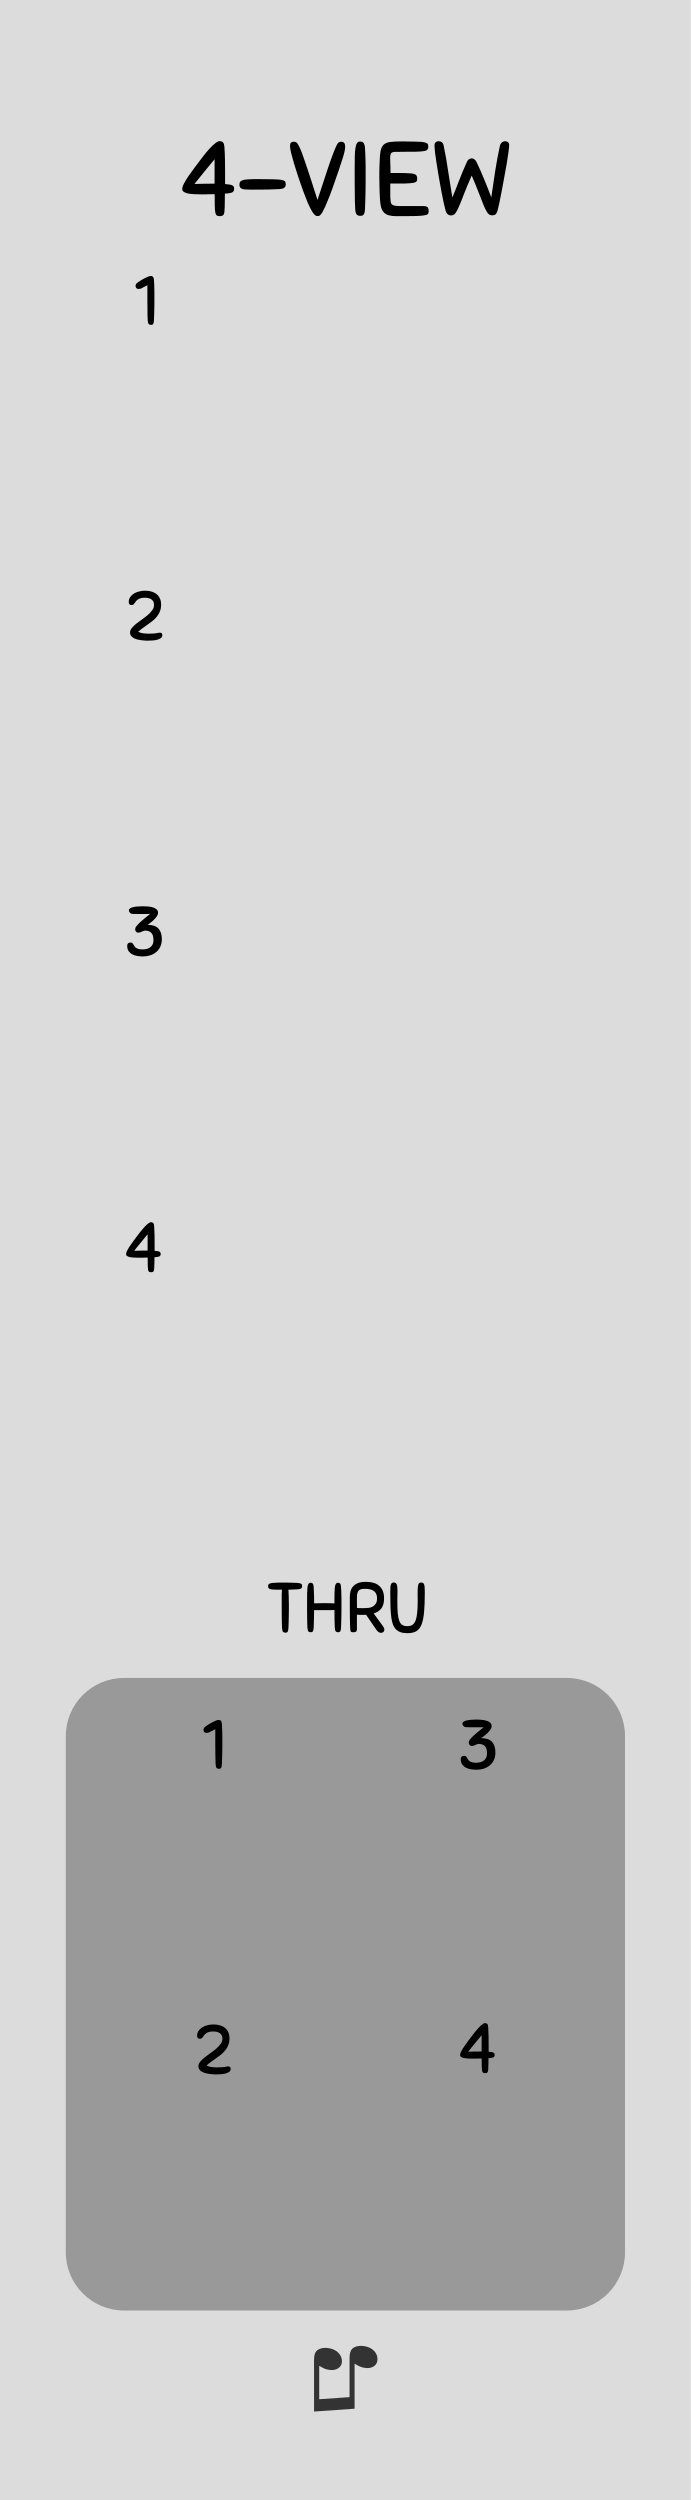
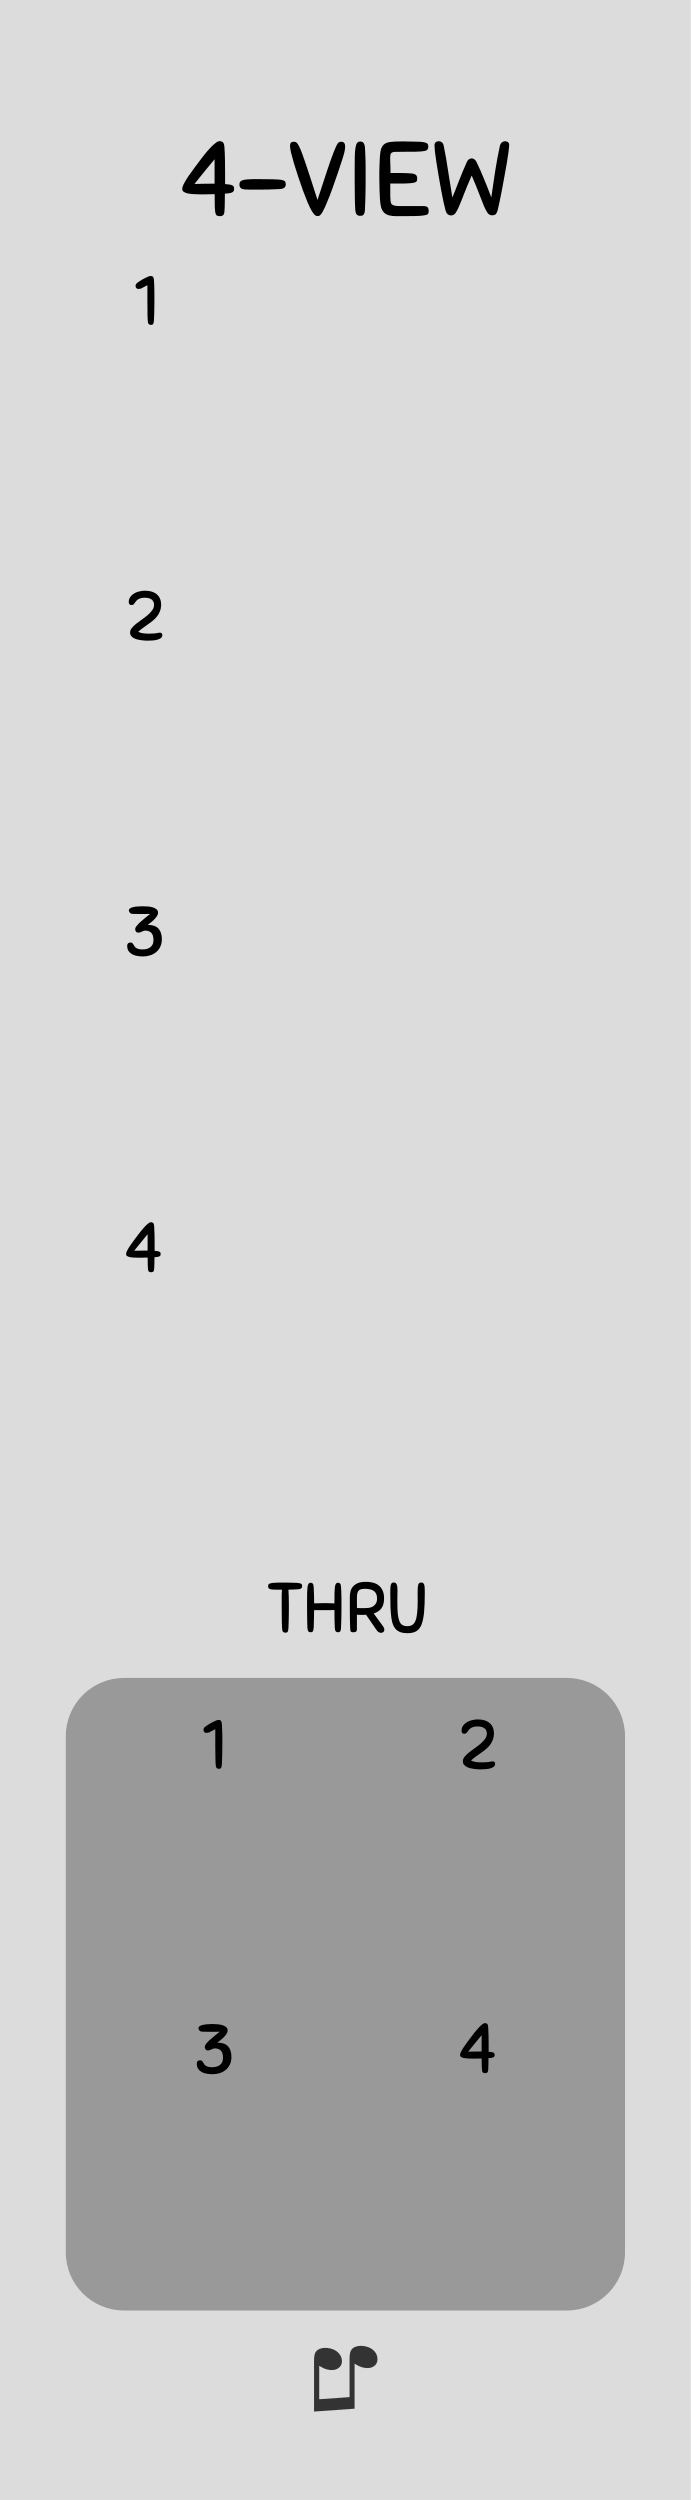
<svg xmlns="http://www.w3.org/2000/svg" width="105" height="380" viewBox="0 0 27.781 100.542" version="1.1" id="svg50">
  <defs id="defs54" />
  <path d="M0 0h27.781v100.541H0zm0 0" fill="#dcdcdc" id="path2" />
  <rect rx="2.34" ry="2.34" y="67.482" x="2.646" height="25.439" width="22.49" id="rect4" style="fill:#999999;paint-order:stroke markers fill" />
  <g style="line-height:1.25" id="g8">
    <path word-spacing="0" letter-spacing="0" font-weight="400" aria-label="♫" font-size="3.528" style="-inkscape-font-specification:'Arial, Normal';font-variant-ligatures:normal;font-variant-caps:normal;font-variant-numeric:normal;font-feature-settings:normal;text-align:start" d="M14.26 96.87l-1.63.115v-2.06q0-.23.065-.333.064-.104.22-.147.153-.043.347-.002.224.047.357.19.133.146.133.33 0 .186-.158.286-.157.103-.407.05-.082-.018-.144-.044-.063-.027-.205-.11v1.345l1.22-.085v-1.554q0-.225.065-.337.065-.11.225-.151.16-.04.35 0 .222.047.353.19.13.14.13.325 0 .195-.157.294-.155.1-.407.047-.16-.034-.357-.16z" font-family="Arial" fill="#333" id="path6" />
  </g>
  <g style="line-height:1.25" id="g12" transform="translate(0,1.455708)">
    <path d="M 9.044,6.332 Q 9.04,6.493 9.04,6.683 9.04,6.874 9.027,7.039 9.018,7.166 8.967,7.204 8.921,7.238 8.837,7.238 8.76,7.238 8.717,7.208 8.68,7.183 8.659,7.094 8.642,7.001 8.637,6.827 8.633,6.65 8.633,6.353 8.493,6.353 8.366,6.358 8.239,6.362 8.121,6.362 7.943,6.362 7.795,6.353 7.651,6.345 7.545,6.323 7.445,6.298 7.385,6.256 7.329,6.214 7.329,6.146 7.329,6.053 7.406,5.913 7.482,5.769 7.596,5.604 7.71,5.439 7.837,5.27 L 8.079,4.948 Q 8.129,4.88 8.223,4.762 8.32,4.639 8.43,4.52 8.54,4.397 8.65,4.31 8.76,4.22 8.836,4.22 q 0.072,0 0.127,0.046 0.055,0.047 0.064,0.216 0.017,0.246 0.021,0.517 0.004,0.266 0.004,0.53 v 0.418 q 0.12,0.008 0.19,0.021 0.073,0.013 0.11,0.038 0.04,0.021 0.052,0.055 0.012,0.034 0.012,0.085 0,0.106 -0.097,0.144 Q 9.222,6.324 9.044,6.332 Z M 8.63,4.948 8.312,5.333 8.092,5.604 Q 8.003,5.718 7.936,5.799 L 7.821,5.943 Q 8.016,5.934 8.219,5.934 8.427,5.93 8.629,5.93 Z m 2.583,1.202 q -0.196,0.01 -0.45,0.017 -0.254,0.004 -0.6,0.004 -0.145,0 -0.246,-0.004 Q 9.815,6.163 9.752,6.147 9.688,6.125 9.658,6.082 9.628,6.04 9.628,5.964 9.628,5.926 9.638,5.896 9.646,5.862 9.675,5.836 9.705,5.811 9.755,5.794 9.811,5.774 9.895,5.764 9.959,5.761 10.005,5.756 10.056,5.752 10.103,5.752 10.15,5.748 10.2,5.748 h 0.127 q 0.23,0 0.44,0.004 0.212,0 0.44,0.013 0.103,0.008 0.158,0.025 0.055,0.013 0.084,0.038 0.03,0.026 0.034,0.06 0.01,0.033 0.01,0.076 0,0.076 -0.056,0.127 -0.05,0.05 -0.225,0.06 z m 1.775,0.89 q -0.055,0.101 -0.102,0.147 -0.042,0.047 -0.11,0.047 -0.068,0 -0.118,-0.047 Q 12.608,7.141 12.548,7.043 12.471,6.916 12.374,6.693 12.281,6.468 12.184,6.205 12.086,5.938 11.994,5.655 11.9,5.371 11.824,5.121 11.752,4.871 11.705,4.685 q -0.042,-0.19 -0.042,-0.27 0,-0.085 0.034,-0.128 0.034,-0.042 0.13,-0.042 0.056,0 0.094,0.03 0.042,0.025 0.106,0.152 0.05,0.097 0.11,0.254 0.06,0.157 0.123,0.347 0.067,0.19 0.135,0.402 l 0.136,0.415 0.127,0.398 0.11,0.343 q 0.05,-0.157 0.114,-0.347 l 0.131,-0.398 0.136,-0.415 q 0.067,-0.21 0.135,-0.398 l 0.127,-0.343 q 0.06,-0.156 0.106,-0.258 0.06,-0.123 0.102,-0.152 0.046,-0.03 0.093,-0.03 0.097,0 0.131,0.05 0.038,0.047 0.038,0.14 0,0.085 -0.025,0.204 -0.026,0.118 -0.09,0.317 -0.058,0.195 -0.16,0.487 l -0.25,0.716 q -0.038,0.114 -0.089,0.237 -0.046,0.122 -0.097,0.24 -0.047,0.115 -0.093,0.221 -0.047,0.106 -0.09,0.182 z m 1.297,-0.094 q -0.008,-0.152 -0.013,-0.318 0,-0.165 -0.004,-0.355 -0.004,-0.19 -0.004,-0.41 v -0.5 q 0,-0.3 0.004,-0.513 0.004,-0.215 0.026,-0.35 0.02,-0.136 0.063,-0.2 0.047,-0.063 0.123,-0.063 0.038,0 0.072,0.008 0.034,0.01 0.06,0.038 0.025,0.026 0.042,0.08 0.02,0.051 0.025,0.136 L 14.692,4.77 14.7,5.007 q 0.004,0.114 0.004,0.241 v 0.644 q 0,0.173 -0.004,0.343 l -0.008,0.343 q -0.005,0.173 -0.013,0.364 -0.004,0.101 -0.02,0.156 -0.018,0.055 -0.044,0.085 -0.025,0.03 -0.059,0.034 -0.034,0.008 -0.076,0.008 -0.076,0 -0.13,-0.05 Q 14.294,7.12 14.285,6.946 Z m 0.996,-0.38 Q 15.272,6.429 15.264,6.197 15.255,5.964 15.255,5.718 V 5.43 l 0.01,-0.309 q 0.007,-0.313 0.037,-0.49 0.034,-0.178 0.127,-0.267 0.097,-0.09 0.27,-0.11 0.174,-0.022 0.462,-0.022 h 0.09 q 0.088,0 0.21,0.005 0.123,0 0.255,0.004 l 0.224,0.008 q 0.093,0.01 0.148,0.026 0.06,0.012 0.09,0.038 0.03,0.021 0.037,0.055 0.01,0.03 0.01,0.068 0,0.097 -0.056,0.144 -0.055,0.042 -0.225,0.055 -0.084,0.008 -0.25,0.012 h -0.33 q -0.169,0 -0.304,0.004 H 15.89 Q 15.78,4.656 15.734,4.702 15.691,4.745 15.691,4.91 l 0.004,0.186 q 0.01,0.144 0.01,0.406 h 0.35 q 0.225,0 0.364,0.01 0.144,0.003 0.22,0.024 0.081,0.021 0.11,0.068 0.03,0.047 0.03,0.123 0,0.038 -0.008,0.072 -0.004,0.03 -0.034,0.055 -0.03,0.02 -0.085,0.038 -0.055,0.013 -0.156,0.021 -0.123,0.008 -0.233,0.013 h -0.568 v 0.516 l 0.01,0.144 q 0.003,0.068 0.016,0.114 0.017,0.047 0.055,0.077 0.042,0.03 0.118,0.042 0.08,0.013 0.212,0.013 h 0.91 q 0.148,0 0.187,0.055 0.038,0.055 0.038,0.148 0,0.076 -0.034,0.118 -0.034,0.038 -0.165,0.055 -0.127,0.022 -0.386,0.026 -0.254,0.004 -0.702,0.004 -0.19,0 -0.314,-0.034 Q 15.518,7.17 15.442,7.09 15.365,7.01 15.327,6.882 15.293,6.752 15.281,6.565 Z m 3.5,-1.517 q 0.024,-0.059 0.075,-0.097 0.055,-0.038 0.114,-0.038 0.055,0 0.106,0.038 0.051,0.034 0.08,0.093 0.162,0.33 0.318,0.716 0.157,0.38 0.284,0.724 0.072,-0.525 0.156,-1.059 0.085,-0.533 0.19,-1.02 0.014,-0.055 0.04,-0.089 0.024,-0.038 0.054,-0.055 0.03,-0.02 0.06,-0.03 0.033,-0.008 0.054,-0.008 0.072,0 0.12,0.042 0.045,0.038 0.045,0.106 0,0.076 -0.025,0.271 -0.025,0.19 -0.068,0.45 -0.042,0.253 -0.097,0.541 -0.05,0.287 -0.102,0.554 -0.05,0.267 -0.097,0.487 -0.047,0.22 -0.076,0.334 -0.026,0.098 -0.076,0.15 -0.05,0.045 -0.149,0.045 -0.1,0 -0.173,-0.089 Q 19.546,7.022 19.461,6.827 19.381,6.633 19.267,6.332 19.152,6.027 18.97,5.604 q -0.186,0.423 -0.304,0.728 -0.115,0.305 -0.2,0.5 -0.08,0.194 -0.152,0.288 -0.072,0.088 -0.17,0.088 -0.168,0 -0.224,-0.194 Q 17.887,6.899 17.84,6.684 17.793,6.464 17.743,6.197 L 17.645,5.647 Q 17.595,5.358 17.556,5.104 17.518,4.85 17.493,4.66 q -0.02,-0.195 -0.02,-0.27 0,-0.073 0.045,-0.12 0.047,-0.046 0.132,-0.046 0.06,0 0.114,0.038 0.055,0.034 0.08,0.144 0.102,0.487 0.178,1.02 0.08,0.534 0.17,1.06 0.13,-0.31 0.262,-0.658 0.131,-0.347 0.326,-0.779 z" style="font-weight:400;font-size:4.233px;font-family:Sniglet;-inkscape-font-specification:'Sniglet, Normal';font-variant-ligatures:normal;font-variant-caps:normal;font-variant-numeric:normal;font-feature-settings:normal;text-align:start;letter-spacing:0;word-spacing:0" aria-label="4-VIEW" font-weight="400" font-size="4.233" letter-spacing="0" word-spacing="0" id="path10" />
  </g>
  <g style="line-height:1.25" id="g16" transform="translate(0,1.323047)">
    <path d="m 11.964,62.594 q -0.079,0.006 -0.169,0.009 l -0.195,0.005 0.006,0.144 0.006,0.133 q 0.002,0.068 0.002,0.14 0.003,0.074 0.003,0.165 v 0.245 q 0,0.116 -0.003,0.235 l -0.005,0.234 q -0.003,0.118 -0.009,0.245 -0.003,0.068 -0.014,0.105 -0.008,0.036 -0.025,0.056 -0.017,0.02 -0.04,0.023 -0.022,0.005 -0.05,0.005 -0.05,0 -0.088,-0.034 -0.034,-0.036 -0.04,-0.152 -0.005,-0.102 -0.008,-0.214 0,-0.113 -0.003,-0.243 -0.003,-0.13 -0.003,-0.28 v -0.606 q 0.003,-0.116 0.01,-0.2 h -0.117 q -0.118,0 -0.203,-0.003 -0.082,-0.003 -0.136,-0.015 -0.053,-0.014 -0.079,-0.042 -0.022,-0.028 -0.022,-0.08 0,-0.024 0.005,-0.044 0.006,-0.023 0.026,-0.04 0.02,-0.02 0.054,-0.03 0.036,-0.012 0.093,-0.018 l 0.096,-0.005 0.084,-0.006 q 0.043,-0.003 0.088,-0.003 h 0.104 q 0.167,0 0.313,0.003 0.15,0.003 0.317,0.01 0.067,0.007 0.104,0.018 0.037,0.009 0.056,0.026 0.02,0.017 0.023,0.04 0.006,0.022 0.006,0.05 0,0.05 -0.037,0.085 -0.034,0.034 -0.15,0.04 z m 1.5,1.54 -0.01,-0.318 q -0.004,-0.17 -0.004,-0.39 -0.09,0.004 -0.192,0.006 h -0.44 q -0.105,0 -0.186,-0.002 l -0.006,0.344 q -0.003,0.164 -0.01,0.358 -0.004,0.068 -0.015,0.105 -0.009,0.036 -0.026,0.056 -0.017,0.02 -0.04,0.023 -0.019,0.005 -0.047,0.005 -0.05,0 -0.085,-0.033 -0.034,-0.037 -0.04,-0.153 -0.005,-0.101 -0.008,-0.212 0,-0.11 -0.003,-0.237 -0.003,-0.127 -0.003,-0.273 V 63.08 q 0,-0.2 0.003,-0.342 0.003,-0.144 0.014,-0.234 0.014,-0.09 0.043,-0.133 0.028,-0.042 0.08,-0.042 0.047,0 0.083,0.03 0.037,0.032 0.043,0.145 l 0.008,0.175 0.006,0.152 q 0.003,0.074 0.003,0.153 v 0.175 q 0.211,-0.01 0.414,-0.01 0.1,0 0.198,0.004 l 0.206,0.008 V 63.08 q 0,-0.2 0.003,-0.342 0.003,-0.144 0.014,-0.234 0.014,-0.09 0.042,-0.133 0.03,-0.042 0.08,-0.042 0.047,0 0.084,0.03 0.037,0.032 0.042,0.145 l 0.01,0.18 0.004,0.159 q 0.003,0.076 0.003,0.16 v 0.429 q 0,0.116 -0.003,0.229 l -0.005,0.229 q -0.003,0.115 -0.009,0.242 -0.002,0.068 -0.014,0.105 -0.008,0.036 -0.025,0.056 -0.017,0.02 -0.04,0.023 -0.02,0.005 -0.048,0.005 -0.05,0 -0.084,-0.034 -0.034,-0.036 -0.04,-0.152 z m 1.257,-0.518 -0.082,0.005 h -0.178 q -0.048,0 -0.107,-0.005 v 0.573 q 0,0.09 -0.045,0.113 -0.042,0.02 -0.107,0.02 -0.034,0 -0.054,-0.006 -0.02,-0.003 -0.034,-0.014 -0.01,-0.014 -0.02,-0.04 -0.005,-0.025 -0.008,-0.07 -0.006,-0.051 -0.008,-0.147 l -0.006,-0.254 q 0,-0.155 -0.003,-0.375 v -0.523 q 0,-0.115 0.028,-0.223 0.03,-0.11 0.102,-0.191 0.073,-0.085 0.198,-0.136 0.127,-0.05 0.321,-0.05 0.14,0 0.268,0.03 0.133,0.03 0.235,0.108 0.101,0.076 0.163,0.206 0.062,0.13 0.062,0.324 0,0.26 -0.112,0.404 -0.11,0.14 -0.305,0.2 l 0.378,0.52 q 0.05,0.067 0.05,0.138 0,0.056 -0.039,0.087 -0.036,0.034 -0.093,0.034 -0.062,0 -0.107,-0.034 -0.045,-0.036 -0.085,-0.093 z m 0.443,-0.658 q 0,-0.194 -0.118,-0.288 -0.116,-0.096 -0.37,-0.096 -0.093,0 -0.155,0.017 -0.062,0.015 -0.099,0.057 -0.037,0.042 -0.054,0.118 -0.014,0.074 -0.014,0.19 v 0.19 q 0,0.11 0.003,0.2 0.065,0.005 0.144,0.005 h 0.152 q 0.08,0 0.167,-0.01 0.09,-0.01 0.166,-0.05 0.077,-0.042 0.127,-0.12 0.051,-0.077 0.051,-0.213 z m 1.211,1.4 q -0.32,0 -0.47,-0.175 -0.06,-0.068 -0.102,-0.172 -0.04,-0.107 -0.065,-0.277 -0.023,-0.17 -0.034,-0.417 -0.009,-0.251 -0.009,-0.61 0,-0.116 0.006,-0.19 0.005,-0.075 0.022,-0.117 0.017,-0.046 0.043,-0.063 0.028,-0.017 0.07,-0.017 0.082,0 0.116,0.074 0.034,0.073 0.034,0.254 0,0.062 -0.003,0.11 v 0.099 q 0,0.048 -0.003,0.107 v 0.144 q 0,0.282 0.017,0.468 0.02,0.187 0.065,0.3 0.045,0.11 0.121,0.155 0.08,0.045 0.195,0.045 0.122,0 0.2,-0.048 0.082,-0.05 0.13,-0.167 0.048,-0.118 0.068,-0.313 0.023,-0.195 0.023,-0.485 0,-0.127 -0.003,-0.218 v -0.162 q 0,-0.105 0.006,-0.175 0.008,-0.07 0.022,-0.11 0.017,-0.043 0.045,-0.06 0.028,-0.017 0.07,-0.017 0.043,0 0.071,0.017 0.03,0.017 0.046,0.06 0.016,0.042 0.022,0.118 0.006,0.074 0.006,0.192 0,0.497 -0.03,0.819 -0.032,0.318 -0.11,0.505 -0.08,0.183 -0.219,0.257 -0.135,0.07 -0.35,0.07 z" style="font-weight:400;font-size:2.822px;font-family:Sniglet;-inkscape-font-specification:'Sniglet, Normal';font-variant-ligatures:normal;font-variant-caps:normal;font-variant-numeric:normal;font-feature-settings:normal;text-align:start;letter-spacing:0;word-spacing:0" aria-label="THRU" font-weight="400" font-size="2.822" letter-spacing="0" word-spacing="0" id="path14" />
  </g>
  <g style="line-height:1.25" id="g20" transform="translate(0,1.587559)">
    <path d="M 5.941,11.292 Q 5.935,11.19 5.931,11.08 V 10.843 Q 5.927,10.716 5.927,10.57 V 9.884 l -0.17,0.087 q -0.07,0.045 -0.112,0.054 -0.04,0.008 -0.088,0.008 -0.042,0 -0.076,-0.036 Q 5.451,9.96 5.451,9.909 5.451,9.859 5.484,9.822 5.52,9.782 5.568,9.752 5.63,9.709 5.701,9.666 5.774,9.624 5.841,9.59 5.911,9.554 5.966,9.534 q 0.06,-0.023 0.1,-0.023 0.02,0 0.04,0.006 0.021,0.005 0.04,0.022 0.018,0.017 0.03,0.054 0.013,0.034 0.016,0.093 l 0.01,0.178 0.004,0.15 q 0.003,0.07 0.003,0.15 v 0.425 q 0,0.116 -0.003,0.23 l -0.005,0.227 q -0.003,0.116 -0.01,0.243 -0.002,0.068 -0.013,0.105 -0.01,0.036 -0.025,0.056 -0.017,0.02 -0.04,0.023 -0.02,0.005 -0.048,0.005 -0.05,0 -0.085,-0.034 -0.033,-0.036 -0.04,-0.152 z" style="font-weight:400;font-size:2.822px;font-family:Sniglet;-inkscape-font-specification:'Sniglet, Normal';font-variant-ligatures:normal;font-variant-caps:normal;font-variant-numeric:normal;font-feature-settings:normal;text-align:start;letter-spacing:0;word-spacing:0" font-size="2.822" aria-label="1" font-weight="400" letter-spacing="0" word-spacing="0" id="path18" />
  </g>
  <g style="line-height:1.25" id="g24" transform="translate(0,1.587559)">
    <path d="m 5.82,22.451 q -0.102,0 -0.17,0.022 -0.067,0.02 -0.112,0.054 -0.045,0.034 -0.074,0.07 l -0.05,0.071 q -0.023,0.034 -0.05,0.057 -0.027,0.02 -0.066,0.02 -0.068,0 -0.096,-0.034 -0.025,-0.037 -0.025,-0.096 0,-0.125 0.093,-0.232 0.028,-0.034 0.076,-0.07 0.05,-0.04 0.118,-0.07 0.071,-0.032 0.161,-0.05 0.093,-0.024 0.21,-0.024 0.307,0 0.476,0.15 0.17,0.15 0.17,0.42 0,0.053 -0.012,0.118 -0.008,0.065 -0.037,0.136 -0.025,0.07 -0.073,0.146 -0.048,0.077 -0.127,0.156 -0.07,0.07 -0.15,0.13 -0.079,0.06 -0.163,0.118 L 5.741,23.67 q -0.09,0.065 -0.183,0.15 0.09,0.048 0.194,0.062 0.105,0.014 0.235,0.014 0.12,0 0.194,-0.006 0.074,-0.005 0.12,-0.014 l 0.07,-0.014 q 0.025,-0.006 0.053,-0.006 0.104,0 0.104,0.096 0,0.085 -0.07,0.13 -0.07,0.045 -0.17,0.068 -0.098,0.02 -0.203,0.023 -0.104,0.005 -0.172,0.005 -0.037,0 -0.104,-0.005 Q 5.744,24.17 5.669,24.158 5.591,24.148 5.512,24.128 5.436,24.105 5.372,24.071 5.309,24.034 5.27,23.983 5.23,23.93 5.23,23.856 5.23,23.758 5.3,23.67 5.374,23.58 5.481,23.495 5.589,23.408 5.713,23.323 5.837,23.236 5.944,23.145 6.051,23.052 6.122,22.953 6.195,22.855 6.195,22.739 6.195,22.595 6.097,22.524 6.001,22.451 5.82,22.451 Z" style="font-weight:400;font-size:2.822px;font-family:Sniglet;-inkscape-font-specification:'Sniglet, Normal';font-variant-ligatures:normal;font-variant-caps:normal;font-variant-numeric:normal;font-feature-settings:normal;text-align:start;letter-spacing:0;word-spacing:0" font-size="2.822" aria-label="2" font-weight="400" letter-spacing="0" word-spacing="0" id="path22" />
  </g>
  <g style="line-height:1.25" id="g28" transform="translate(0,1.587559)">
    <path d="m 5.357,35.167 q -0.09,0 -0.132,-0.045 -0.043,-0.048 -0.043,-0.096 0,-0.05 0.048,-0.082 0.048,-0.033 0.127,-0.05 0.08,-0.02 0.18,-0.026 0.103,-0.008 0.207,-0.008 0.087,0 0.195,0.008 0.107,0.006 0.2,0.034 0.093,0.026 0.155,0.08 0.062,0.05 0.062,0.14 0,0.07 -0.053,0.147 -0.054,0.076 -0.124,0.144 -0.07,0.068 -0.142,0.121 l -0.098,0.074 q 0.3,0 0.434,0.15 0.136,0.15 0.136,0.428 0,0.175 -0.065,0.305 -0.062,0.13 -0.17,0.217 -0.104,0.085 -0.242,0.127 -0.136,0.043 -0.28,0.043 -0.118,0 -0.234,-0.02 -0.113,-0.02 -0.203,-0.068 -0.09,-0.05 -0.147,-0.132 -0.053,-0.085 -0.053,-0.21 0,-0.13 0.14,-0.13 0.043,0 0.066,0.023 0.025,0.02 0.042,0.051 0.02,0.028 0.04,0.065 0.02,0.037 0.056,0.068 0.04,0.028 0.102,0.05 0.064,0.02 0.17,0.02 0.081,0 0.16,-0.016 0.08,-0.02 0.141,-0.063 0.062,-0.042 0.1,-0.112 0.04,-0.074 0.04,-0.18 0,-0.21 -0.089,-0.297 -0.085,-0.088 -0.24,-0.088 -0.04,0 -0.074,0.014 -0.034,0.012 -0.067,0.028 l -0.07,0.03 q -0.038,0.01 -0.083,0.01 -0.045,0 -0.08,-0.04 -0.033,-0.042 -0.033,-0.107 0,-0.045 0.043,-0.104 0.045,-0.06 0.12,-0.136 0.08,-0.076 0.19,-0.166 0.11,-0.093 0.246,-0.2 H 5.967 L 5.891,35.17 H 5.544 Q 5.442,35.167 5.357,35.167 Z" style="font-weight:400;font-size:2.822px;font-family:Sniglet;-inkscape-font-specification:'Sniglet, Normal';font-variant-ligatures:normal;font-variant-caps:normal;font-variant-numeric:normal;font-feature-settings:normal;text-align:start;letter-spacing:0;word-spacing:0" font-size="2.822" aria-label="3" font-weight="400" letter-spacing="0" word-spacing="0" id="path26" />
  </g>
  <g style="line-height:1.25" id="g32" transform="translate(0,1.587559)">
    <path d="m 6.212,48.974 q -0.002,0.107 -0.002,0.234 0,0.127 -0.01,0.237 -0.004,0.085 -0.04,0.11 -0.03,0.023 -0.086,0.023 -0.05,0 -0.08,-0.02 Q 5.97,49.541 5.954,49.482 5.944,49.42 5.942,49.304 5.939,49.186 5.939,48.988 q -0.093,0 -0.178,0.003 -0.085,0.003 -0.164,0.003 -0.118,0 -0.217,-0.006 Q 5.284,48.983 5.214,48.968 5.146,48.951 5.106,48.923 5.07,48.895 5.07,48.85 q 0,-0.062 0.05,-0.155 0.05,-0.096 0.127,-0.206 0.077,-0.11 0.16,-0.223 l 0.162,-0.215 0.096,-0.124 q 0.065,-0.082 0.138,-0.16 0.074,-0.083 0.147,-0.142 0.073,-0.06 0.124,-0.06 0.048,0 0.085,0.032 0.037,0.03 0.042,0.144 0.012,0.163 0.014,0.344 0.003,0.178 0.003,0.353 v 0.28 q 0.08,0.005 0.127,0.013 0.048,0.01 0.074,0.026 0.025,0.014 0.033,0.036 0.01,0.023 0.01,0.057 0,0.07 -0.066,0.096 -0.065,0.022 -0.183,0.028 z m -0.276,-0.923 -0.212,0.257 -0.146,0.18 q -0.06,0.077 -0.105,0.13 l -0.076,0.096 q 0.13,-0.005 0.265,-0.005 0.14,-0.003 0.274,-0.003 z" style="font-weight:400;font-size:2.822px;font-family:Sniglet;-inkscape-font-specification:'Sniglet, Normal';font-variant-ligatures:normal;font-variant-caps:normal;font-variant-numeric:normal;font-feature-settings:normal;text-align:start;letter-spacing:0;word-spacing:0" font-size="2.822" aria-label="4" font-weight="400" letter-spacing="0" word-spacing="0" id="path30" />
  </g>
  <g style="line-height:1.25" id="g36" transform="translate(0,1.323047)">
    <path d="m 8.672,69.626 q -0.005,-0.101 -0.008,-0.211 0,-0.11 -0.003,-0.237 -0.003,-0.127 -0.003,-0.274 v -0.686 l -0.17,0.088 q -0.07,0.045 -0.112,0.053 -0.04,0.009 -0.087,0.009 -0.043,0 -0.076,-0.037 -0.03,-0.036 -0.03,-0.087 0,-0.051 0.032,-0.088 0.037,-0.04 0.085,-0.07 0.062,-0.043 0.133,-0.085 0.073,-0.042 0.14,-0.076 0.07,-0.037 0.125,-0.057 0.06,-0.022 0.1,-0.022 0.02,0 0.04,0.005 0.021,0.006 0.038,0.023 0.02,0.017 0.03,0.054 0.015,0.033 0.018,0.093 l 0.008,0.178 0.006,0.15 q 0.003,0.07 0.003,0.149 v 0.426 q 0,0.116 -0.003,0.228 l -0.006,0.23 -0.008,0.242 q -0.003,0.067 -0.014,0.104 -0.01,0.037 -0.026,0.057 -0.017,0.02 -0.04,0.022 -0.02,0.006 -0.047,0.006 -0.05,0 -0.085,-0.034 -0.034,-0.037 -0.04,-0.152 z" style="font-weight:400;font-size:2.822px;font-family:Sniglet;-inkscape-font-specification:'Sniglet, Normal';font-variant-ligatures:normal;font-variant-caps:normal;font-variant-numeric:normal;font-feature-settings:normal;text-align:start;letter-spacing:0;word-spacing:0" font-size="2.822" aria-label="1" font-weight="400" letter-spacing="0" word-spacing="0" id="path34" />
  </g>
-   <g style="line-height:1.25" id="g40" transform="translate(0,1.323047)">
+   <g style="line-height:1.25" id="g40" transform="translate(10.63469,-10.94428)">
    <path d="m 8.57,80.376 q -0.1,0 -0.17,0.022 -0.068,0.02 -0.113,0.054 -0.045,0.034 -0.073,0.07 l -0.05,0.071 Q 8.141,80.627 8.112,80.65 8.087,80.67 8.047,80.67 7.98,80.67 7.951,80.636 7.926,80.599 7.926,80.54 q 0,-0.125 0.093,-0.232 0.028,-0.034 0.076,-0.07 0.051,-0.04 0.12,-0.07 0.07,-0.032 0.16,-0.05 0.093,-0.024 0.21,-0.024 0.306,0 0.476,0.15 0.17,0.15 0.17,0.42 0,0.053 -0.012,0.118 -0.009,0.065 -0.037,0.136 -0.025,0.07 -0.073,0.146 -0.048,0.077 -0.127,0.156 -0.07,0.07 -0.15,0.13 -0.08,0.06 -0.164,0.118 L 8.49,81.595 q -0.09,0.065 -0.183,0.15 0.09,0.048 0.195,0.062 0.104,0.014 0.234,0.014 0.121,0 0.195,-0.006 0.073,-0.005 0.118,-0.014 l 0.07,-0.014 q 0.026,-0.006 0.054,-0.006 0.105,0 0.105,0.096 0,0.085 -0.07,0.13 -0.07,0.045 -0.17,0.068 -0.099,0.02 -0.203,0.023 -0.105,0.005 -0.172,0.005 -0.037,0 -0.105,-0.005 Q 8.493,82.095 8.418,82.083 8.341,82.073 8.262,82.053 8.186,82.03 8.122,81.996 8.059,81.959 8.019,81.908 7.979,81.855 7.979,81.781 7.979,81.683 8.05,81.595 8.124,81.505 8.23,81.42 8.338,81.333 8.462,81.248 8.586,81.161 8.694,81.07 8.801,80.977 8.871,80.878 8.945,80.78 8.945,80.664 8.945,80.52 8.846,80.449 8.75,80.376 8.569,80.376 Z" style="font-weight:400;font-size:2.822px;font-family:Sniglet;-inkscape-font-specification:'Sniglet, Normal';font-variant-ligatures:normal;font-variant-caps:normal;font-variant-numeric:normal;font-feature-settings:normal;text-align:start;letter-spacing:0;word-spacing:0" font-size="2.822" aria-label="2" font-weight="400" letter-spacing="0" word-spacing="0" id="path38" />
  </g>
-   <g style="line-height:1.25" id="g44" transform="translate(0,1.323047)">
+   <g style="line-height:1.25" id="g44" transform="translate(-10.61687,13.56829)">
    <path d="m 18.772,68.14 q -0.09,0 -0.132,-0.045 -0.043,-0.048 -0.043,-0.096 0,-0.05 0.048,-0.082 0.048,-0.034 0.127,-0.05 0.08,-0.02 0.18,-0.026 0.103,-0.01 0.207,-0.01 0.087,0 0.195,0.01 0.107,0.006 0.2,0.034 0.093,0.025 0.155,0.079 0.062,0.05 0.062,0.14 0,0.07 -0.053,0.148 -0.054,0.076 -0.124,0.144 -0.071,0.067 -0.142,0.12 l -0.098,0.074 q 0.299,0 0.434,0.15 0.136,0.15 0.136,0.429 0,0.175 -0.065,0.305 -0.062,0.13 -0.17,0.217 -0.104,0.085 -0.242,0.127 -0.136,0.042 -0.28,0.042 -0.118,0 -0.234,-0.02 -0.113,-0.02 -0.203,-0.067 -0.09,-0.05 -0.147,-0.133 -0.053,-0.084 -0.053,-0.21 0,-0.13 0.14,-0.13 0.043,0 0.066,0.024 0.025,0.02 0.042,0.05 0.02,0.029 0.04,0.066 0.02,0.037 0.056,0.068 0.04,0.028 0.102,0.05 0.064,0.02 0.169,0.02 0.082,0 0.16,-0.017 0.08,-0.02 0.142,-0.062 0.062,-0.042 0.099,-0.113 0.04,-0.073 0.04,-0.18 0,-0.21 -0.088,-0.297 -0.085,-0.087 -0.24,-0.087 -0.04,0 -0.074,0.014 -0.034,0.01 -0.067,0.028 l -0.07,0.028 q -0.038,0.012 -0.083,0.012 -0.045,0 -0.079,-0.04 -0.034,-0.042 -0.034,-0.107 0,-0.045 0.043,-0.105 0.045,-0.06 0.121,-0.135 0.079,-0.076 0.19,-0.166 0.11,-0.094 0.245,-0.2 h -0.068 l -0.076,0.002 H 18.959 Q 18.857,68.14 18.772,68.14 Z" style="font-weight:400;font-size:2.822px;font-family:Sniglet;-inkscape-font-specification:'Sniglet, Normal';font-variant-ligatures:normal;font-variant-caps:normal;font-variant-numeric:normal;font-feature-settings:normal;text-align:start;letter-spacing:0;word-spacing:0" font-size="2.822" aria-label="3" font-weight="400" letter-spacing="0" word-spacing="0" id="path42" />
  </g>
  <g style="line-height:1.25" id="g48" transform="translate(0,1.323047)">
    <path d="m 19.645,81.449 q -0.003,0.107 -0.003,0.234 0,0.127 -0.008,0.237 -0.006,0.085 -0.04,0.11 -0.03,0.023 -0.087,0.023 -0.051,0 -0.08,-0.02 -0.025,-0.017 -0.039,-0.076 -0.011,-0.062 -0.014,-0.178 -0.003,-0.12 -0.003,-0.316 -0.093,0 -0.177,0.003 l -0.164,0.002 q -0.119,0 -0.217,-0.005 -0.096,-0.006 -0.167,-0.02 -0.068,-0.017 -0.107,-0.045 -0.037,-0.028 -0.037,-0.073 0,-0.063 0.05,-0.156 0.052,-0.096 0.128,-0.206 0.076,-0.11 0.16,-0.223 l 0.162,-0.214 0.096,-0.124 q 0.065,-0.082 0.138,-0.161 0.073,-0.082 0.147,-0.141 0.073,-0.06 0.124,-0.06 0.048,0 0.085,0.03 0.036,0.033 0.042,0.145 0.011,0.164 0.014,0.345 0.003,0.178 0.003,0.352 v 0.28 q 0.079,0.005 0.127,0.014 0.048,0.009 0.073,0.025 0.026,0.015 0.034,0.037 0.008,0.023 0.008,0.057 0,0.07 -0.064,0.096 -0.065,0.022 -0.184,0.028 z m -0.276,-0.923 -0.212,0.257 -0.147,0.18 q -0.06,0.077 -0.104,0.13 l -0.077,0.096 q 0.13,-0.006 0.266,-0.006 l 0.274,-0.002 z" style="font-weight:400;font-size:2.822px;font-family:Sniglet;-inkscape-font-specification:'Sniglet, Normal';font-variant-ligatures:normal;font-variant-caps:normal;font-variant-numeric:normal;font-feature-settings:normal;text-align:start;letter-spacing:0;word-spacing:0" font-size="2.822" aria-label="4" font-weight="400" letter-spacing="0" word-spacing="0" id="path46" />
  </g>
</svg>
